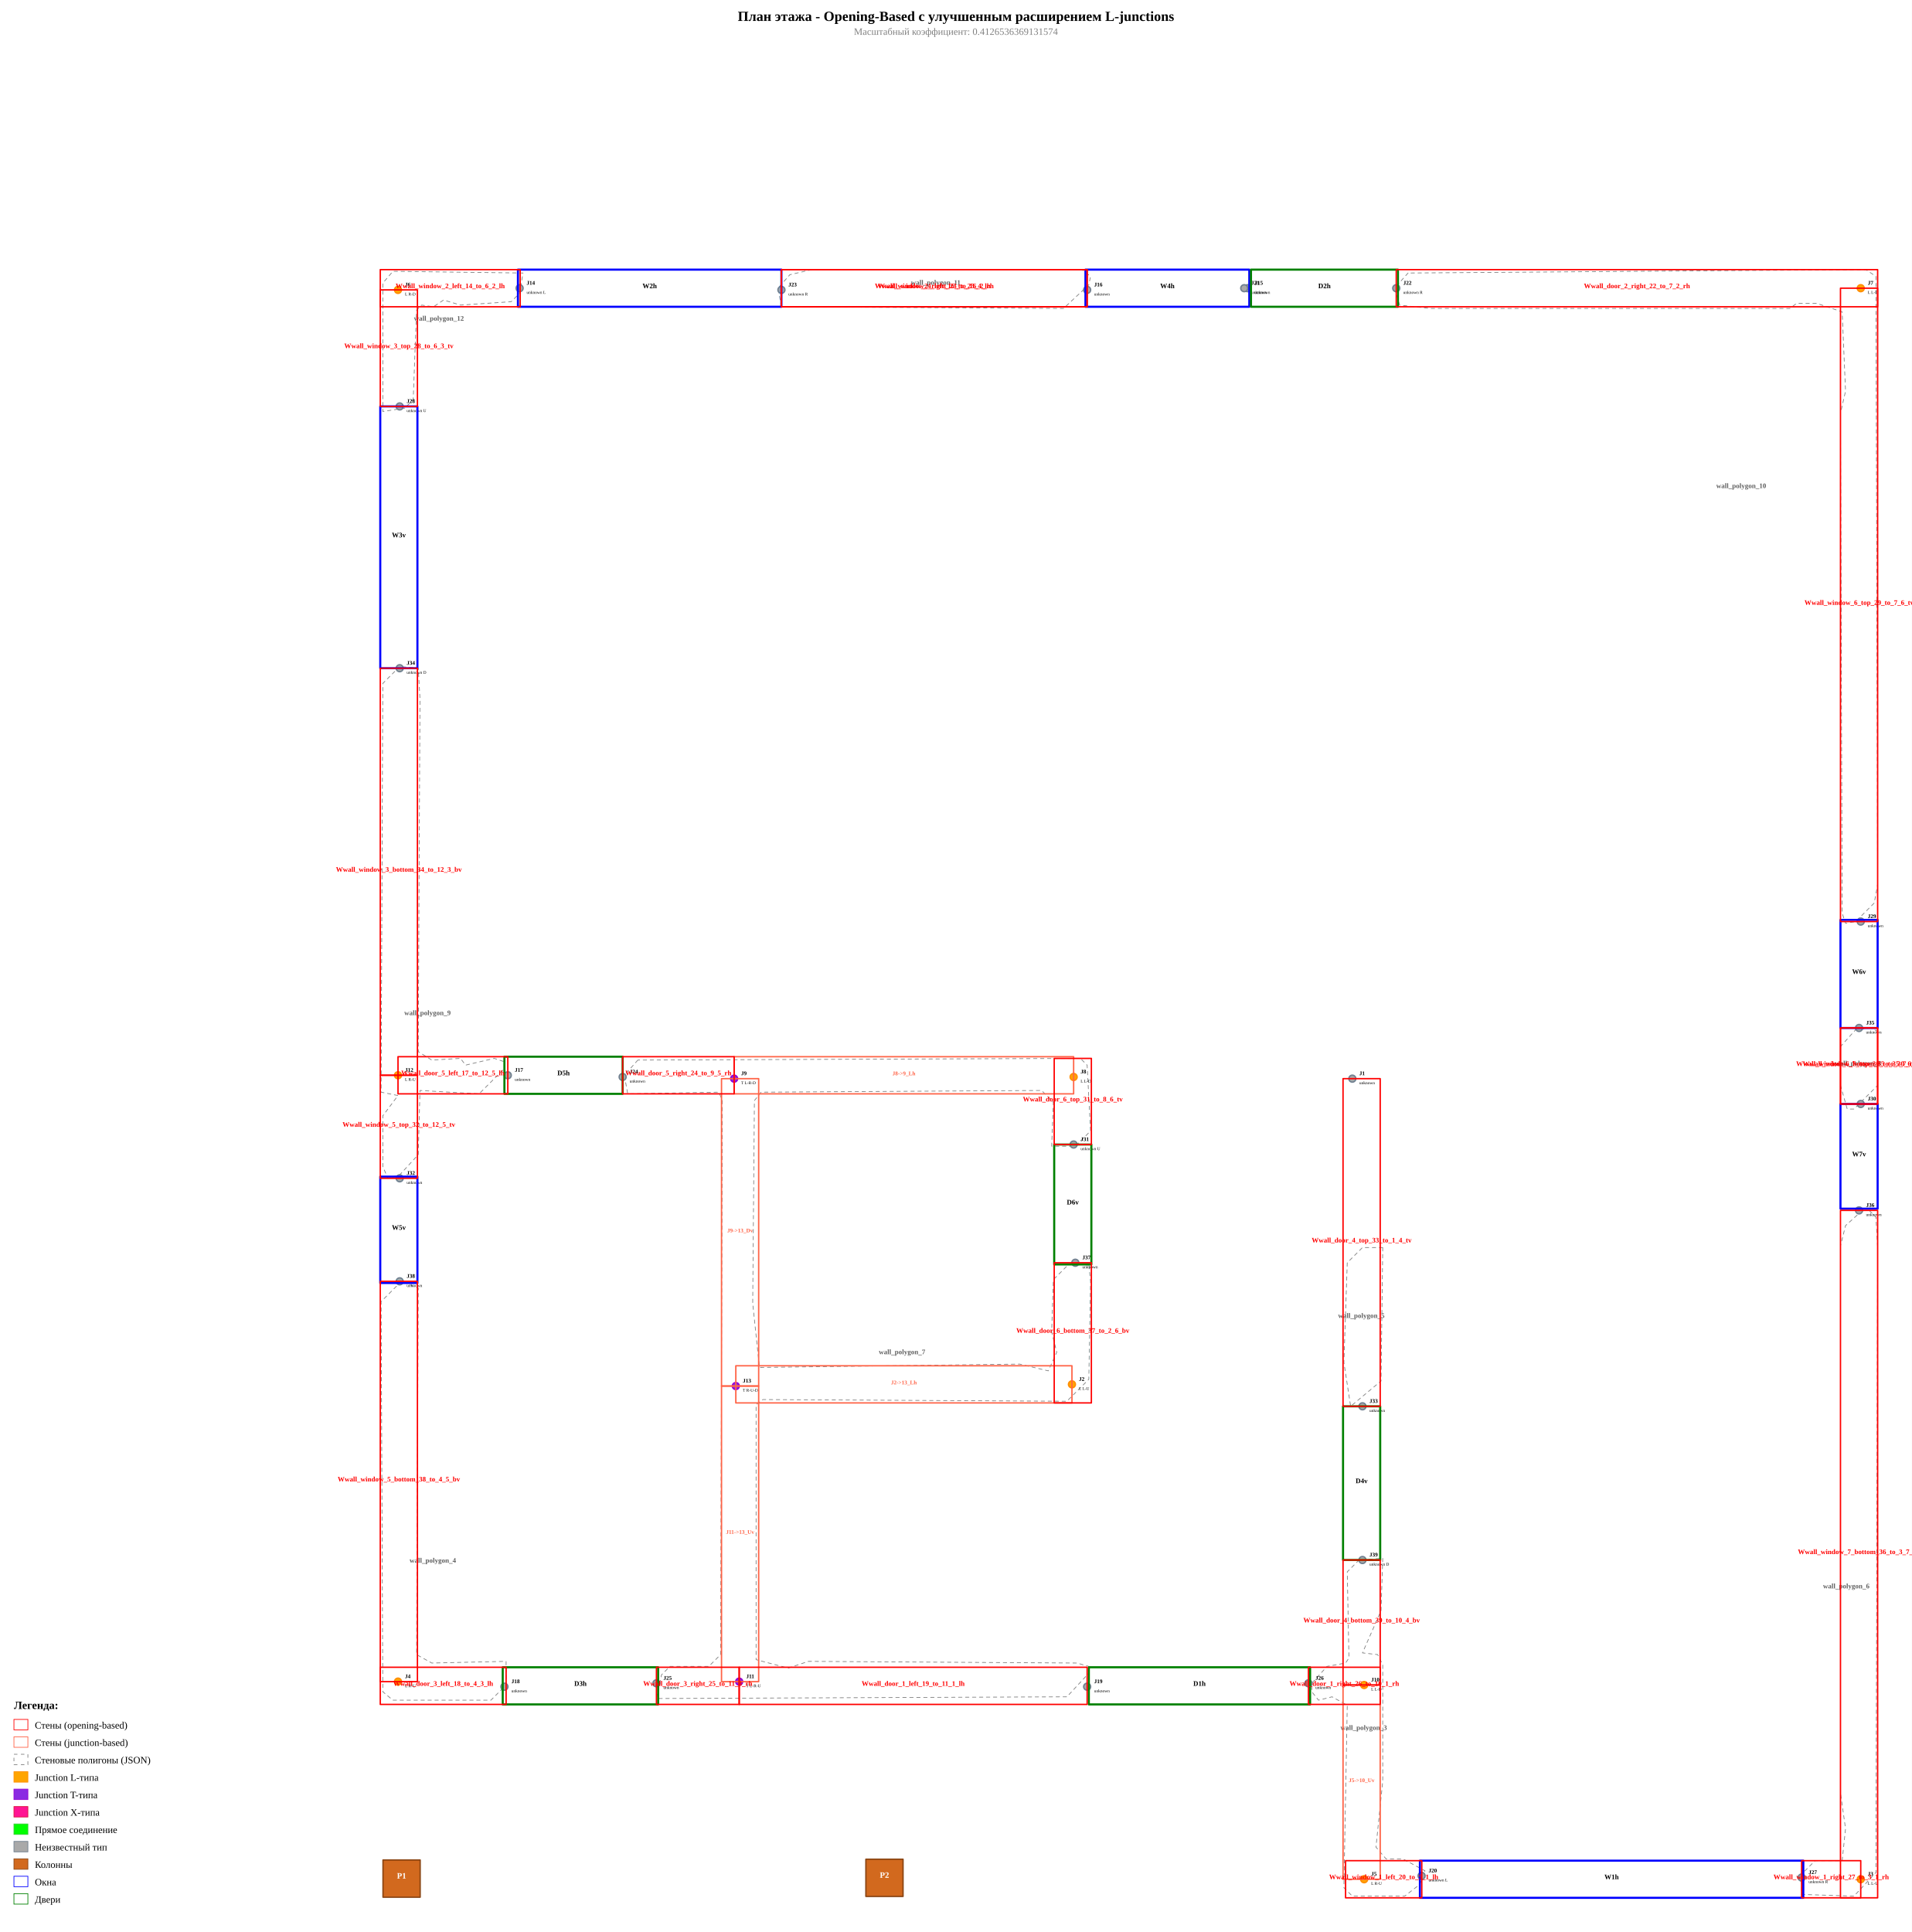
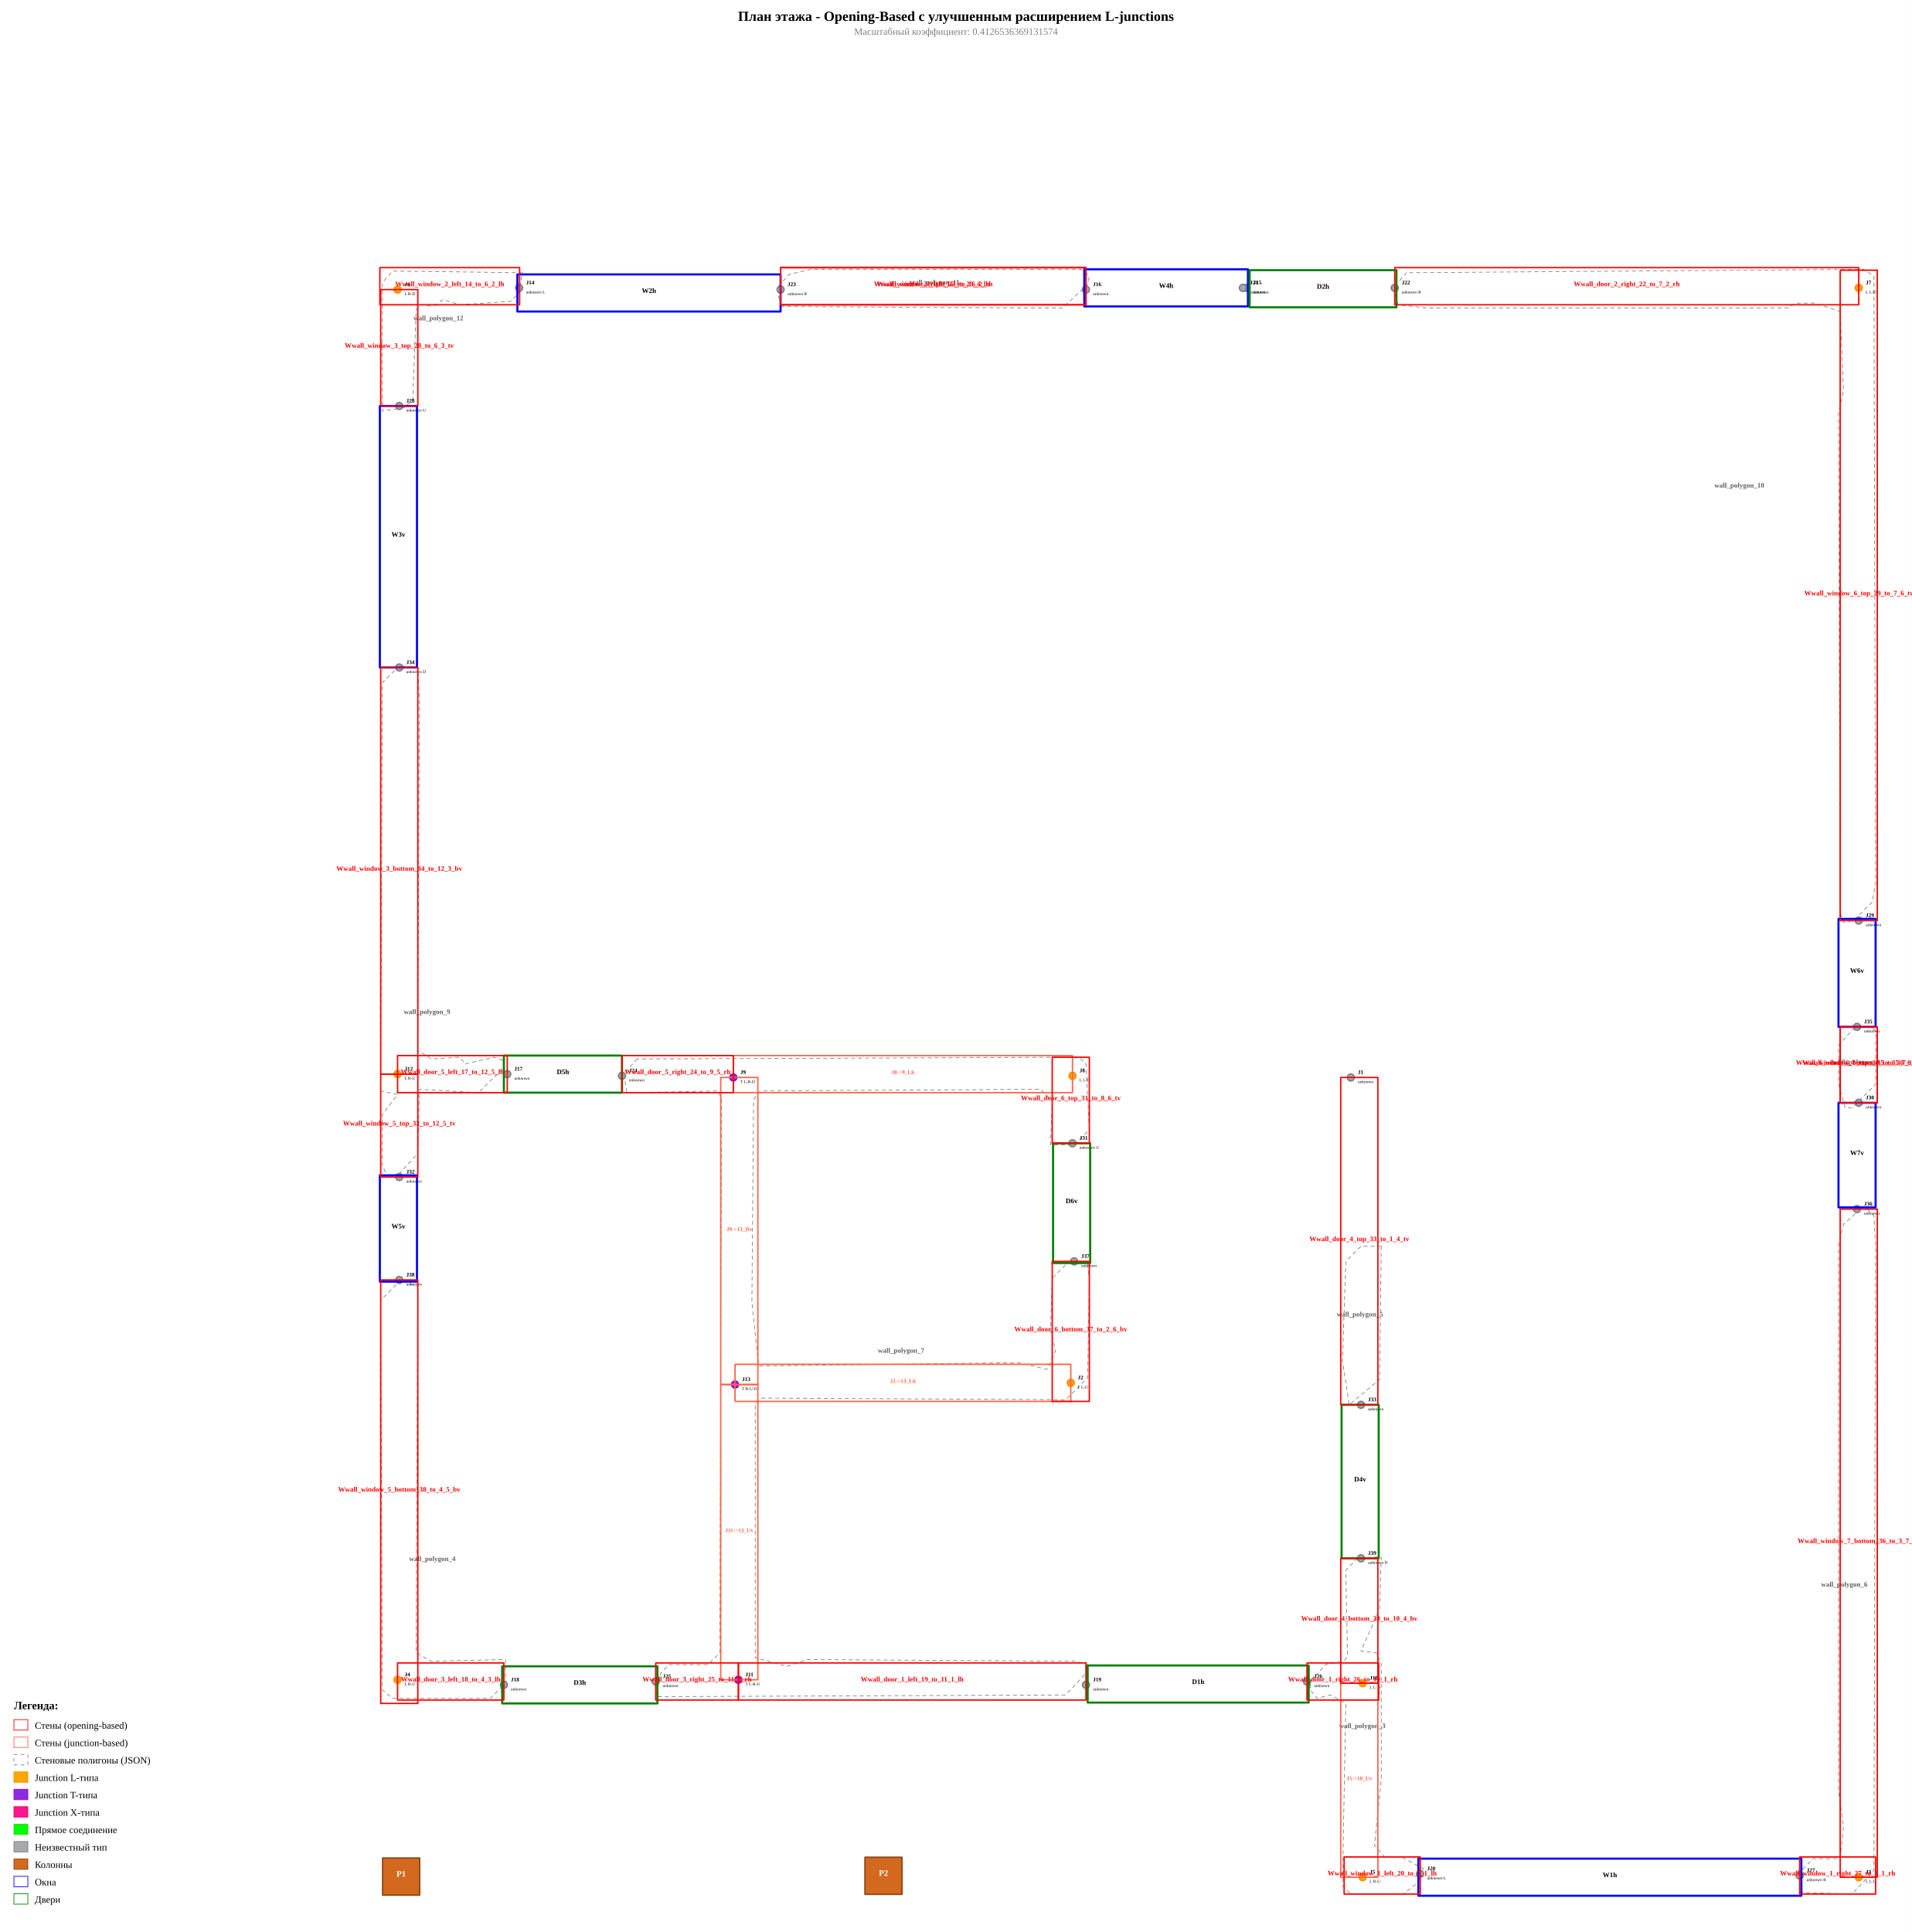
- <svg xmlns="http://www.w3.org/2000/svg" baseProfile="full" height="2772" version="1.1" width="2743">
+ <svg xmlns="http://www.w3.org/2000/svg" baseProfile="full" height="2775" version="1.1" width="2746">
  <defs />
-   <rect fill="white" height="2772" width="2743" x="0" y="0" />
+   <rect fill="white" height="2775" width="2746" x="0" y="0" />
  <g id="wall_polygons">
    <polygon fill="none" points="1949.898,2238.276 1932.935,2255.239 1935.358,2378.83 1930.512,2386.1 1903.855,2390.946 1882.045,2415.18 1882.045,2427.296 1891.738,2439.413 1911.125,2434.566 1932.935,2446.683 1928.088,2708.404 1940.205,2720.521 2015.329,2720.521 2037.139,2703.557 2044.409,2684.17 2012.905,2667.207 1988.672,2667.207 1974.132,2650.244 1983.825,2555.733 1983.825,2388.523 1976.555,2373.983 1954.745,2371.56 1981.402,2310.976 1983.825,2235.853" stroke="#808080" stroke-dasharray="5,5" stroke-linecap="round" stroke-linejoin="round" stroke-width="1" />
    <text fill="#606060" font-size="10px" font-weight="bold" text-anchor="middle" x="1956.563" y="2482.124">wall_polygon_3</text>
    <polygon fill="none" points="575.865,1838.425 546.785,1867.505 549.208,2427.296 563.748,2439.413 704.302,2439.413 726.112,2417.603 726.112,2383.676 619.485,2386.1 597.675,2373.983 600.098,1848.118" stroke="#808080" stroke-dasharray="5,5" stroke-linecap="round" stroke-linejoin="round" stroke-width="1" />
    <text fill="#606060" font-size="10px" font-weight="bold" text-anchor="middle" x="620.939" y="2242.153">wall_polygon_4</text>
    <polygon fill="none" points="1983.825,1789.958 1954.745,1789.958 1932.935,1811.768 1928.088,1954.745 1937.782,2017.752 1981.402,1981.402" stroke="#808080" stroke-dasharray="5,5" stroke-linecap="round" stroke-linejoin="round" stroke-width="1" />
    <text fill="#606060" font-size="10px" font-weight="bold" text-anchor="middle" x="1953.13" y="1890.931">wall_polygon_5</text>
    <polygon fill="none" points="2681.747,1736.645 2672.054,1736.645 2647.82,1758.455 2640.55,1787.535 2640.55,2572.697 2647.82,2623.587 2642.974,2669.63 2604.2,2669.63 2584.813,2689.017 2584.813,2718.097 2659.937,2720.521 2691.44,2686.594 2693.864,1789.958 2691.44,1746.338" stroke="#808080" stroke-dasharray="5,5" stroke-linecap="round" stroke-linejoin="round" stroke-width="1" />
    <text fill="#606060" font-size="10px" font-weight="bold" text-anchor="middle" x="2648.859" y="2278.953">wall_polygon_6</text>
    <polygon fill="none" points="915.132,1520.967 895.746,1542.777 900.592,1569.434 1031.453,1567.011 1036.299,1579.127 1033.876,2373.983 1016.913,2390.946 961.176,2390.946 949.059,2403.063 941.789,2436.99 1530.661,2434.566 1562.164,2400.64 1562.164,2390.946 1545.201,2386.1 1159.89,2383.676 1130.81,2393.37 1084.766,2381.253 1084.766,2015.329 1094.459,2008.059 1530.661,2010.482 1562.164,1978.979 1564.587,1838.425 1562.164,1814.191 1533.084,1814.191 1511.274,1836.001 1508.851,1911.125 1516.121,1940.205 1504.004,1966.862 1462.807,1957.168 1089.613,1962.015 1079.919,1869.928 1082.343,1579.127 1092.036,1567.011 1494.311,1564.587 1511.274,1581.551 1508.851,1644.558 1542.777,1644.558 1564.587,1622.748 1559.741,1528.237 1550.047,1518.544" stroke="#808080" stroke-dasharray="5,5" stroke-linecap="round" stroke-linejoin="round" stroke-width="1" />
    <text fill="#606060" font-size="10px" font-weight="bold" text-anchor="middle" x="1294.203" y="1942.992">wall_polygon_7</text>
    <polygon fill="none" points="2684.17,1474.924 2662.36,1477.347 2640.55,1501.581 2640.55,1557.317 2650.244,1591.244 2659.937,1591.244 2693.864,1557.317 2693.864,1479.771" stroke="#808080" stroke-dasharray="5,5" stroke-linecap="round" stroke-linejoin="round" stroke-width="1" />
    <text fill="#606060" font-size="10px" font-weight="bold" text-anchor="middle" x="2665.692" y="1528.843">wall_polygon_8</text>
    <polygon fill="none" points="573.441,956.329 549.208,980.562 546.785,1567.011 571.018,1571.857 549.208,1600.938 549.208,1673.638 556.478,1690.601 573.441,1685.754 600.098,1656.674 602.521,1564.587 687.338,1569.434 723.688,1533.084 723.688,1523.391 709.148,1518.544 667.952,1528.237 660.682,1518.544 619.485,1520.967 600.098,1508.851 602.521,1002.373 600.098,958.752" stroke="#808080" stroke-dasharray="5,5" stroke-linecap="round" stroke-linejoin="round" stroke-width="1" />
    <text fill="#606060" font-size="10px" font-weight="bold" text-anchor="middle" x="613.305" y="1456.506">wall_polygon_9</text>
    <polygon fill="none" points="2020.175,391.691 2000.789,413.501 2008.059,437.734 2051.679,442.581 2567.85,442.581 2577.543,435.311 2606.624,435.311 2642.974,447.428 2647.82,561.325 2640.55,592.828 2642.974,1310.137 2647.82,1324.677 2662.36,1322.253 2689.017,1295.597 2693.864,1268.94 2691.44,396.538 2676.9,386.844" stroke="#808080" stroke-dasharray="5,5" stroke-linecap="round" stroke-linejoin="round" stroke-width="1" />
    <text fill="#606060" font-size="10px" font-weight="bold" text-anchor="middle" x="2498.143" y="700.31">wall_polygon_10</text>
    <polygon fill="none" points="1121.116,440.158 1525.814,442.581 1562.164,408.654 1564.587,396.538 1552.471,386.844 1164.736,386.844 1133.233,394.114 1116.27,413.501" stroke="#808080" stroke-dasharray="5,5" stroke-linecap="round" stroke-linejoin="round" stroke-width="1" />
    <text fill="#606060" font-size="10px" font-weight="bold" text-anchor="middle" x="1342.549" y="408.654">wall_polygon_11</text>
    <polygon fill="none" points="750.345,391.691 563.748,389.268 549.208,406.231 549.208,590.405 580.711,585.558 592.828,573.441 597.675,445.004 604.945,437.734 621.908,440.158 636.448,430.464 660.682,437.734 733.382,432.888 745.499,420.771" stroke="#808080" stroke-dasharray="5,5" stroke-linecap="round" stroke-linejoin="round" stroke-width="1" />
    <text fill="#606060" font-size="10px" font-weight="bold" text-anchor="middle" x="629.737" y="460.104">wall_polygon_12</text>
  </g>
  <g id="junctions">
    <circle cx="1940.205" cy="1547.624" fill="#A9A9A9" r="5" stroke="#708090" stroke-linecap="round" stroke-linejoin="round" stroke-width="2" />
    <text fill="black" font-size="8px" font-weight="bold" text-anchor="start" x="1950.205" y="1542.624">J1</text>
    <text fill="black" font-size="6px" text-anchor="start" x="1950.205" y="1555.624">unknown</text>
    <circle cx="1537.931" cy="1986.249" fill="#FFA500" r="5" stroke="#FF8C00" stroke-linecap="round" stroke-linejoin="round" stroke-width="2" />
    <text fill="black" font-size="8px" font-weight="bold" text-anchor="start" x="1547.931" y="1981.249">J2</text>
    <text fill="black" font-size="6px" text-anchor="start" x="1547.931" y="1994.249">L L-U</text>
    <circle cx="2669.63" cy="2696.287" fill="#FFA500" r="5" stroke="#FF8C00" stroke-linecap="round" stroke-linejoin="round" stroke-width="2" />
    <text fill="black" font-size="8px" font-weight="bold" text-anchor="start" x="2679.63" y="2691.287">J3</text>
    <text fill="black" font-size="6px" text-anchor="start" x="2679.63" y="2704.287">L L-U</text>
    <circle cx="571.018" cy="2412.756" fill="#FFA500" r="5" stroke="#FF8C00" stroke-linecap="round" stroke-linejoin="round" stroke-width="2" />
    <text fill="black" font-size="8px" font-weight="bold" text-anchor="start" x="581.018" y="2407.756">J4</text>
    <text fill="black" font-size="6px" text-anchor="start" x="581.018" y="2420.756">L R-U</text>
    <circle cx="1957.168" cy="2696.287" fill="#FFA500" r="5" stroke="#FF8C00" stroke-linecap="round" stroke-linejoin="round" stroke-width="2" />
    <text fill="black" font-size="8px" font-weight="bold" text-anchor="start" x="1967.168" y="2691.287">J5</text>
    <text fill="black" font-size="6px" text-anchor="start" x="1967.168" y="2704.287">L R-U</text>
    <circle cx="571.018" cy="415.924" fill="#FFA500" r="5" stroke="#FF8C00" stroke-linecap="round" stroke-linejoin="round" stroke-width="2" />
    <text fill="black" font-size="8px" font-weight="bold" text-anchor="start" x="581.018" y="410.924">J6</text>
    <text fill="black" font-size="6px" text-anchor="start" x="581.018" y="423.924">L R-D</text>
    <circle cx="2669.63" cy="413.501" fill="#FFA500" r="5" stroke="#FF8C00" stroke-linecap="round" stroke-linejoin="round" stroke-width="2" />
    <text fill="black" font-size="8px" font-weight="bold" text-anchor="start" x="2679.63" y="408.501">J7</text>
    <text fill="black" font-size="6px" text-anchor="start" x="2679.63" y="421.501">L L-D</text>
    <circle cx="1540.354" cy="1545.201" fill="#FFA500" r="5" stroke="#FF8C00" stroke-linecap="round" stroke-linejoin="round" stroke-width="2" />
    <text fill="black" font-size="8px" font-weight="bold" text-anchor="start" x="1550.354" y="1540.201">J8</text>
    <text fill="black" font-size="6px" text-anchor="start" x="1550.354" y="1553.201">L L-D</text>
    <circle cx="1053.263" cy="1547.624" fill="#8A2BE2" r="5" stroke="#9400D3" stroke-linecap="round" stroke-linejoin="round" stroke-width="2" />
    <text fill="black" font-size="8px" font-weight="bold" text-anchor="start" x="1063.263" y="1542.624">J9</text>
    <text fill="black" font-size="6px" text-anchor="start" x="1063.263" y="1555.624">T L-R-D</text>
    <circle cx="1957.168" cy="2417.603" fill="#FFA500" r="5" stroke="#FF8C00" stroke-linecap="round" stroke-linejoin="round" stroke-width="2" />
    <text fill="black" font-size="8px" font-weight="bold" text-anchor="start" x="1967.168" y="2412.603">J10</text>
    <text fill="black" font-size="6px" text-anchor="start" x="1967.168" y="2425.603">L L-D</text>
    <circle cx="1060.533" cy="2412.756" fill="#8A2BE2" r="5" stroke="#9400D3" stroke-linecap="round" stroke-linejoin="round" stroke-width="2" />
    <text fill="black" font-size="8px" font-weight="bold" text-anchor="start" x="1070.533" y="2407.756">J11</text>
    <text fill="black" font-size="6px" text-anchor="start" x="1070.533" y="2420.756">T L-R-U</text>
    <circle cx="571.018" cy="1542.777" fill="#FFA500" r="5" stroke="#FF8C00" stroke-linecap="round" stroke-linejoin="round" stroke-width="2" />
    <text fill="black" font-size="8px" font-weight="bold" text-anchor="start" x="581.018" y="1537.777">J12</text>
    <text fill="black" font-size="6px" text-anchor="start" x="581.018" y="1550.777">L R-U</text>
    <circle cx="1055.686" cy="1988.672" fill="#8A2BE2" r="5" stroke="#9400D3" stroke-linecap="round" stroke-linejoin="round" stroke-width="2" />
    <text fill="black" font-size="8px" font-weight="bold" text-anchor="start" x="1065.686" y="1983.672">J13</text>
    <text fill="black" font-size="6px" text-anchor="start" x="1065.686" y="1996.672">T R-U-D</text>
    <circle cx="745.499" cy="413.501" fill="#A9A9A9" r="5" stroke="#708090" stroke-linecap="round" stroke-linejoin="round" stroke-width="2" />
    <text fill="black" font-size="8px" font-weight="bold" text-anchor="start" x="755.499" y="408.501">J14</text>
    <text fill="black" font-size="6px" text-anchor="start" x="755.499" y="421.501">unknown L</text>
    <circle cx="1789.958" cy="413.501" fill="#A9A9A9" r="5" stroke="#708090" stroke-linecap="round" stroke-linejoin="round" stroke-width="2" />
    <text fill="black" font-size="8px" font-weight="bold" text-anchor="start" x="1799.958" y="408.501">J15</text>
    <text fill="black" font-size="6px" text-anchor="start" x="1799.958" y="421.501">unknown</text>
    <circle cx="1559.741" cy="415.924" fill="#A9A9A9" r="5" stroke="#708090" stroke-linecap="round" stroke-linejoin="round" stroke-width="2" />
    <text fill="black" font-size="8px" font-weight="bold" text-anchor="start" x="1569.741" y="410.924">J16</text>
    <text fill="black" font-size="6px" text-anchor="start" x="1569.741" y="423.924">unknown</text>
    <circle cx="728.535" cy="1542.777" fill="#A9A9A9" r="5" stroke="#708090" stroke-linecap="round" stroke-linejoin="round" stroke-width="2" />
    <text fill="black" font-size="8px" font-weight="bold" text-anchor="start" x="738.535" y="1537.777">J17</text>
    <text fill="black" font-size="6px" text-anchor="start" x="738.535" y="1550.777">unknown</text>
    <circle cx="723.688" cy="2420.026" fill="#A9A9A9" r="5" stroke="#708090" stroke-linecap="round" stroke-linejoin="round" stroke-width="2" />
    <text fill="black" font-size="8px" font-weight="bold" text-anchor="start" x="733.688" y="2415.026">J18</text>
    <text fill="black" font-size="6px" text-anchor="start" x="733.688" y="2428.026">unknown</text>
    <circle cx="1559.741" cy="2420.026" fill="#A9A9A9" r="5" stroke="#708090" stroke-linecap="round" stroke-linejoin="round" stroke-width="2" />
    <text fill="black" font-size="8px" font-weight="bold" text-anchor="start" x="1569.741" y="2415.026">J19</text>
    <text fill="black" font-size="6px" text-anchor="start" x="1569.741" y="2428.026">unknown</text>
    <circle cx="2039.562" cy="2691.44" fill="#A9A9A9" r="5" stroke="#708090" stroke-linecap="round" stroke-linejoin="round" stroke-width="2" />
    <text fill="black" font-size="8px" font-weight="bold" text-anchor="start" x="2049.562" y="2686.44">J20</text>
    <text fill="black" font-size="6px" text-anchor="start" x="2049.562" y="2699.44">unknown L</text>
    <circle cx="1785.111" cy="413.501" fill="#A9A9A9" r="5" stroke="#708090" stroke-linecap="round" stroke-linejoin="round" stroke-width="2" />
    <text fill="black" font-size="8px" font-weight="bold" text-anchor="start" x="1795.111" y="408.501">J21</text>
    <text fill="black" font-size="6px" text-anchor="start" x="1795.111" y="421.501">unknown</text>
    <circle cx="2003.212" cy="413.501" fill="#A9A9A9" r="5" stroke="#708090" stroke-linecap="round" stroke-linejoin="round" stroke-width="2" />
    <text fill="black" font-size="8px" font-weight="bold" text-anchor="start" x="2013.212" y="408.501">J22</text>
    <text fill="black" font-size="6px" text-anchor="start" x="2013.212" y="421.501">unknown R</text>
    <circle cx="1121.116" cy="415.924" fill="#A9A9A9" r="5" stroke="#708090" stroke-linecap="round" stroke-linejoin="round" stroke-width="2" />
    <text fill="black" font-size="8px" font-weight="bold" text-anchor="start" x="1131.116" y="410.924">J23</text>
    <text fill="black" font-size="6px" text-anchor="start" x="1131.116" y="423.924">unknown R</text>
    <circle cx="893.322" cy="1545.201" fill="#A9A9A9" r="5" stroke="#708090" stroke-linecap="round" stroke-linejoin="round" stroke-width="2" />
    <text fill="black" font-size="8px" font-weight="bold" text-anchor="start" x="903.322" y="1540.201">J24</text>
    <text fill="black" font-size="6px" text-anchor="start" x="903.322" y="1553.201">unknown</text>
    <circle cx="941.789" cy="2415.18" fill="#A9A9A9" r="5" stroke="#708090" stroke-linecap="round" stroke-linejoin="round" stroke-width="2" />
    <text fill="black" font-size="8px" font-weight="bold" text-anchor="start" x="951.789" y="2410.18">J25</text>
    <text fill="black" font-size="6px" text-anchor="start" x="951.789" y="2423.18">unknown</text>
    <circle cx="1877.198" cy="2415.18" fill="#A9A9A9" r="5" stroke="#708090" stroke-linecap="round" stroke-linejoin="round" stroke-width="2" />
    <text fill="black" font-size="8px" font-weight="bold" text-anchor="start" x="1887.198" y="2410.18">J26</text>
    <text fill="black" font-size="6px" text-anchor="start" x="1887.198" y="2423.18">unknown</text>
    <circle cx="2584.813" cy="2693.864" fill="#A9A9A9" r="5" stroke="#708090" stroke-linecap="round" stroke-linejoin="round" stroke-width="2" />
    <text fill="black" font-size="8px" font-weight="bold" text-anchor="start" x="2594.813" y="2688.864">J27</text>
    <text fill="black" font-size="6px" text-anchor="start" x="2594.813" y="2701.864">unknown R</text>
    <circle cx="573.441" cy="583.135" fill="#A9A9A9" r="5" stroke="#708090" stroke-linecap="round" stroke-linejoin="round" stroke-width="2" />
    <text fill="black" font-size="8px" font-weight="bold" text-anchor="start" x="583.441" y="578.135">J28</text>
    <text fill="black" font-size="6px" text-anchor="start" x="583.441" y="591.135">unknown U</text>
    <circle cx="2669.63" cy="1322.253" fill="#A9A9A9" r="5" stroke="#708090" stroke-linecap="round" stroke-linejoin="round" stroke-width="2" />
    <text fill="black" font-size="8px" font-weight="bold" text-anchor="start" x="2679.63" y="1317.253">J29</text>
    <text fill="black" font-size="6px" text-anchor="start" x="2679.63" y="1330.253">unknown</text>
    <circle cx="2669.63" cy="1583.974" fill="#A9A9A9" r="5" stroke="#708090" stroke-linecap="round" stroke-linejoin="round" stroke-width="2" />
    <text fill="black" font-size="8px" font-weight="bold" text-anchor="start" x="2679.63" y="1578.974">J30</text>
    <text fill="black" font-size="6px" text-anchor="start" x="2679.63" y="1591.974">unknown</text>
    <circle cx="1540.354" cy="1642.134" fill="#A9A9A9" r="5" stroke="#708090" stroke-linecap="round" stroke-linejoin="round" stroke-width="2" />
    <text fill="black" font-size="8px" font-weight="bold" text-anchor="start" x="1550.354" y="1637.134">J31</text>
    <text fill="black" font-size="6px" text-anchor="start" x="1550.354" y="1650.134">unknown U</text>
    <circle cx="573.441" cy="1690.601" fill="#A9A9A9" r="5" stroke="#708090" stroke-linecap="round" stroke-linejoin="round" stroke-width="2" />
    <text fill="black" font-size="8px" font-weight="bold" text-anchor="start" x="583.441" y="1685.601">J32</text>
    <text fill="black" font-size="6px" text-anchor="start" x="583.441" y="1698.601">unknown</text>
    <circle cx="1954.745" cy="2017.752" fill="#A9A9A9" r="5" stroke="#708090" stroke-linecap="round" stroke-linejoin="round" stroke-width="2" />
    <text fill="black" font-size="8px" font-weight="bold" text-anchor="start" x="1964.745" y="2012.752">J33</text>
    <text fill="black" font-size="6px" text-anchor="start" x="1964.745" y="2025.752">unknown</text>
    <circle cx="573.441" cy="958.752" fill="#A9A9A9" r="5" stroke="#708090" stroke-linecap="round" stroke-linejoin="round" stroke-width="2" />
    <text fill="black" font-size="8px" font-weight="bold" text-anchor="start" x="583.441" y="953.752">J34</text>
    <text fill="black" font-size="6px" text-anchor="start" x="583.441" y="966.752">unknown D</text>
    <circle cx="2667.207" cy="1474.924" fill="#A9A9A9" r="5" stroke="#708090" stroke-linecap="round" stroke-linejoin="round" stroke-width="2" />
    <text fill="black" font-size="8px" font-weight="bold" text-anchor="start" x="2677.207" y="1469.924">J35</text>
    <text fill="black" font-size="6px" text-anchor="start" x="2677.207" y="1482.924">unknown</text>
    <circle cx="2667.207" cy="1736.645" fill="#A9A9A9" r="5" stroke="#708090" stroke-linecap="round" stroke-linejoin="round" stroke-width="2" />
    <text fill="black" font-size="8px" font-weight="bold" text-anchor="start" x="2677.207" y="1731.645">J36</text>
    <text fill="black" font-size="6px" text-anchor="start" x="2677.207" y="1744.645">unknown</text>
    <circle cx="1542.777" cy="1811.768" fill="#A9A9A9" r="5" stroke="#708090" stroke-linecap="round" stroke-linejoin="round" stroke-width="2" />
    <text fill="black" font-size="8px" font-weight="bold" text-anchor="start" x="1552.777" y="1806.768">J37</text>
    <text fill="black" font-size="6px" text-anchor="start" x="1552.777" y="1819.768">unknown</text>
    <circle cx="573.441" cy="1838.425" fill="#A9A9A9" r="5" stroke="#708090" stroke-linecap="round" stroke-linejoin="round" stroke-width="2" />
    <text fill="black" font-size="8px" font-weight="bold" text-anchor="start" x="583.441" y="1833.425">J38</text>
    <text fill="black" font-size="6px" text-anchor="start" x="583.441" y="1846.425">unknown</text>
    <circle cx="1954.745" cy="2238.276" fill="#A9A9A9" r="5" stroke="#708090" stroke-linecap="round" stroke-linejoin="round" stroke-width="2" />
    <text fill="black" font-size="8px" font-weight="bold" text-anchor="start" x="1964.745" y="2233.276">J39</text>
    <text fill="black" font-size="6px" text-anchor="start" x="1964.745" y="2246.276">unknown D</text>
  </g>
  <g id="pillars">
    <rect fill="#D2691E" height="53.313" stroke="#8B4513" stroke-linecap="round" stroke-linejoin="round" stroke-width="2" width="53.313" x="549.511" y="2668.722" />
    <text fill="white" font-size="12px" font-weight="bold" text-anchor="middle" x="576.168" y="2695.378">P1</text>
    <rect fill="#D2691E" height="53.313" stroke="#8B4513" stroke-linecap="round" stroke-linejoin="round" stroke-width="2" width="53.313" x="1242.283" y="2667.611" />
    <text fill="white" font-size="12px" font-weight="bold" text-anchor="middle" x="1268.94" y="2694.268">P2</text>
  </g>
  <g id="openings">
    <g id="windows">
-       <rect fill="none" height="53.313" stroke="#0000FF" stroke-linecap="round" stroke-linejoin="round" stroke-width="3" width="378.041" x="743.075" y="386.844" />
-       <text fill="black" font-size="10px" font-weight="bold" text-anchor="middle" x="932.096" y="413.501">W2h</text>
+       <rect fill="none" height="53.313" stroke="#0000FF" stroke-linecap="round" stroke-linejoin="round" stroke-width="3" width="550.098" x="2037.139" y="2669.63" />
+       <text fill="black" font-size="10px" font-weight="bold" text-anchor="middle" x="2312.188" y="2696.287">W1h</text>
+       <rect fill="none" height="53.313" stroke="#0000FF" stroke-linecap="round" stroke-linejoin="round" stroke-width="3" width="378.041" x="743.075" y="394.114" />
+       <text fill="black" font-size="10px" font-weight="bold" text-anchor="middle" x="932.096" y="420.771">W2h</text>
+       <rect fill="none" height="375.618" stroke="#0000FF" stroke-linecap="round" stroke-linejoin="round" stroke-width="3" width="53.313" x="545.573" y="583.135" />
+       <text fill="black" font-size="10px" font-weight="bold" text-anchor="middle" x="572.23" y="770.944">W3v</text>
      <rect fill="none" height="53.313" stroke="#0000FF" stroke-linecap="round" stroke-linejoin="round" stroke-width="3" width="235.064" x="1557.317" y="386.844" />
      <text fill="black" font-size="10px" font-weight="bold" text-anchor="middle" x="1674.849" y="413.501">W4h</text>
-       <rect fill="none" height="375.618" stroke="#0000FF" stroke-linecap="round" stroke-linejoin="round" stroke-width="3" width="53.313" x="545.573" y="583.135" />
-       <text fill="black" font-size="10px" font-weight="bold" text-anchor="middle" x="572.23" y="770.944">W3v</text>
      <rect fill="none" height="152.67" stroke="#0000FF" stroke-linecap="round" stroke-linejoin="round" stroke-width="3" width="53.313" x="545.573" y="1688.178" />
      <text fill="black" font-size="10px" font-weight="bold" text-anchor="middle" x="572.23" y="1764.513">W5v</text>
      <rect fill="none" height="155.094" stroke="#0000FF" stroke-linecap="round" stroke-linejoin="round" stroke-width="3" width="53.313" x="2640.55" y="1319.83" />
      <text fill="black" font-size="10px" font-weight="bold" text-anchor="middle" x="2667.207" y="1397.377">W6v</text>
      <rect fill="none" height="150.247" stroke="#0000FF" stroke-linecap="round" stroke-linejoin="round" stroke-width="3" width="53.313" x="2640.55" y="1583.974" />
      <text fill="black" font-size="10px" font-weight="bold" text-anchor="middle" x="2667.207" y="1659.098">W7v</text>
-       <rect fill="none" height="53.313" stroke="#0000FF" stroke-linecap="round" stroke-linejoin="round" stroke-width="3" width="550.098" x="2037.139" y="2669.63" />
-       <text fill="black" font-size="10px" font-weight="bold" text-anchor="middle" x="2312.188" y="2696.287">W1h</text>
    </g>
    <g id="doors">
-       <rect fill="none" height="53.313" stroke="#008000" stroke-linecap="round" stroke-linejoin="round" stroke-width="3" width="210.831" x="1794.805" y="386.844" />
-       <text fill="black" font-size="10px" font-weight="bold" text-anchor="middle" x="1900.22" y="413.501">D2h</text>
      <rect fill="none" height="53.313" stroke="#008000" stroke-linecap="round" stroke-linejoin="round" stroke-width="3" width="317.458" x="1562.164" y="2392.158" />
      <text fill="black" font-size="10px" font-weight="bold" text-anchor="middle" x="1720.893" y="2418.815">D1h</text>
-       <rect fill="none" height="53.313" stroke="#008000" stroke-linecap="round" stroke-linejoin="round" stroke-width="3" width="222.947" x="721.265" y="2392.158" />
-       <text fill="black" font-size="10px" font-weight="bold" text-anchor="middle" x="832.739" y="2418.815">D3h</text>
+       <rect fill="none" height="53.313" stroke="#008000" stroke-linecap="round" stroke-linejoin="round" stroke-width="3" width="210.831" x="1794.805" y="388.056" />
+       <text fill="black" font-size="10px" font-weight="bold" text-anchor="middle" x="1900.22" y="414.713">D2h</text>
+       <rect fill="none" height="53.313" stroke="#008000" stroke-linecap="round" stroke-linejoin="round" stroke-width="3" width="222.947" x="721.265" y="2393.37" />
+       <text fill="black" font-size="10px" font-weight="bold" text-anchor="middle" x="832.739" y="2420.026">D3h</text>
      <rect fill="none" height="220.524" stroke="#008000" stroke-linecap="round" stroke-linejoin="round" stroke-width="3" width="53.313" x="1926.877" y="2017.752" />
      <text fill="black" font-size="10px" font-weight="bold" text-anchor="middle" x="1953.533" y="2128.014">D4v</text>
      <rect fill="none" height="53.313" stroke="#008000" stroke-linecap="round" stroke-linejoin="round" stroke-width="3" width="169.634" x="723.688" y="1516.121" />
      <text fill="black" font-size="10px" font-weight="bold" text-anchor="middle" x="808.505" y="1542.777">D5h</text>
      <rect fill="none" height="172.057" stroke="#008000" stroke-linecap="round" stroke-linejoin="round" stroke-width="3" width="53.313" x="1512.486" y="1642.134" />
      <text fill="black" font-size="10px" font-weight="bold" text-anchor="middle" x="1539.142" y="1728.163">D6v</text>
    </g>
  </g>
  <g id="junction_based_walls">
    <rect fill="none" height="53.313" stroke="#FF6347" stroke-linecap="round" stroke-linejoin="round" stroke-width="2" width="482.245" x="1055.686" y="1959.592" />
    <text fill="#FF6347" font-size="8px" font-weight="bold" text-anchor="middle" x="1296.808" y="1986.249">J2-&gt;13_Lh</text>
-     <rect fill="none" height="278.684" stroke="#FF6347" stroke-linecap="round" stroke-linejoin="round" stroke-width="2" width="53.313" x="1926.877" y="2417.603" />
-     <text fill="#FF6347" font-size="8px" font-weight="bold" text-anchor="middle" x="1953.533" y="2556.945">J5-&gt;10_Uv</text>
+     <rect fill="none" height="278.684" stroke="#FF6347" stroke-linecap="round" stroke-linejoin="round" stroke-width="2" width="53.313" x="1925.665" y="2417.603" />
+     <text fill="#FF6347" font-size="8px" font-weight="bold" text-anchor="middle" x="1952.322" y="2556.945">J5-&gt;10_Uv</text>
    <rect fill="none" height="53.313" stroke="#FF6347" stroke-linecap="round" stroke-linejoin="round" stroke-width="2" width="487.091" x="1053.263" y="1516.121" />
    <text fill="#FF6347" font-size="8px" font-weight="bold" text-anchor="middle" x="1296.808" y="1542.777">J8-&gt;9_Lh</text>
    <rect fill="none" height="441.048" stroke="#FF6347" stroke-linecap="round" stroke-linejoin="round" stroke-width="2" width="53.313" x="1035.168" y="1547.624" />
    <text fill="#FF6347" font-size="8px" font-weight="bold" text-anchor="middle" x="1061.825" y="1768.148">J9-&gt;13_Dv</text>
    <rect fill="none" height="424.084" stroke="#FF6347" stroke-linecap="round" stroke-linejoin="round" stroke-width="2" width="53.313" x="1035.168" y="1988.672" />
    <text fill="#FF6347" font-size="8px" font-weight="bold" text-anchor="middle" x="1061.825" y="2200.714">J11-&gt;13_Uv</text>
  </g>
  <g id="opening_based_walls">
-     <rect fill="none" height="53.313" stroke="#FF0000" stroke-linecap="round" stroke-linejoin="round" stroke-width="2" width="200.733" x="545.573" y="386.844" />
-     <text fill="red" font-size="10px" font-weight="bold" text-anchor="middle" x="645.94" y="413.501">Wwall_window_2_left_14_to_6_2_lh</text>
-     <rect fill="none" height="53.313" stroke="#FF0000" stroke-linecap="round" stroke-linejoin="round" stroke-width="2" width="438.625" x="1121.116" y="386.844" />
-     <text fill="red" font-size="10px" font-weight="bold" text-anchor="middle" x="1340.428" y="413.501">Wwall_window_2_right_23_to_16_2_rh</text>
-     <rect fill="none" height="53.313" stroke="#FF0000" stroke-linecap="round" stroke-linejoin="round" stroke-width="2" width="438.625" x="1121.116" y="386.844" />
-     <text fill="red" font-size="10px" font-weight="bold" text-anchor="middle" x="1340.428" y="413.501">Wwall_window_4_left_16_to_23_4_lh</text>
-     <rect fill="none" height="53.313" stroke="#FF0000" stroke-linecap="round" stroke-linejoin="round" stroke-width="2" width="690.652" x="2003.212" y="386.844" />
-     <text fill="red" font-size="10px" font-weight="bold" text-anchor="middle" x="2348.538" y="413.501">Wwall_door_2_right_22_to_7_2_rh</text>
-     <rect fill="none" height="53.313" stroke="#FF0000" stroke-linecap="round" stroke-linejoin="round" stroke-width="2" width="499.208" x="1060.533" y="2392.158" />
-     <text fill="red" font-size="10px" font-weight="bold" text-anchor="middle" x="1310.137" y="2418.815">Wwall_door_1_left_19_to_11_1_lh</text>
-     <rect fill="none" height="53.313" stroke="#FF0000" stroke-linecap="round" stroke-linejoin="round" stroke-width="2" width="102.992" x="1877.198" y="2392.158" />
-     <text fill="red" font-size="10px" font-weight="bold" text-anchor="middle" x="1928.694" y="2418.815">Wwall_door_1_right_26_to_10_1_rh</text>
-     <rect fill="none" height="53.313" stroke="#FF0000" stroke-linecap="round" stroke-linejoin="round" stroke-width="2" width="180.539" x="545.573" y="2392.158" />
-     <text fill="red" font-size="10px" font-weight="bold" text-anchor="middle" x="635.842" y="2418.815">Wwall_door_3_left_18_to_4_3_lh</text>
-     <rect fill="none" height="53.313" stroke="#FF0000" stroke-linecap="round" stroke-linejoin="round" stroke-width="2" width="118.744" x="941.789" y="2392.158" />
-     <text fill="red" font-size="10px" font-weight="bold" text-anchor="middle" x="1001.161" y="2418.815">Wwall_door_3_right_25_to_11_3_rh</text>
-     <rect fill="none" height="167.21" stroke="#FF0000" stroke-linecap="round" stroke-linejoin="round" stroke-width="2" width="53.313" x="545.573" y="415.924" />
-     <text fill="red" font-size="10px" font-weight="bold" text-anchor="middle" x="572.23" y="499.53">Wwall_window_3_top_28_to_6_3_tv</text>
-     <rect fill="none" height="584.025" stroke="#FF0000" stroke-linecap="round" stroke-linejoin="round" stroke-width="2" width="53.313" x="545.573" y="958.752" />
-     <text fill="red" font-size="10px" font-weight="bold" text-anchor="middle" x="572.23" y="1250.765">Wwall_window_3_bottom_34_to_12_3_bv</text>
-     <rect fill="none" height="147.824" stroke="#FF0000" stroke-linecap="round" stroke-linejoin="round" stroke-width="2" width="53.313" x="545.573" y="1542.777" />
-     <text fill="red" font-size="10px" font-weight="bold" text-anchor="middle" x="572.23" y="1616.689">Wwall_window_5_top_32_to_12_5_tv</text>
-     <rect fill="none" height="574.332" stroke="#FF0000" stroke-linecap="round" stroke-linejoin="round" stroke-width="2" width="53.313" x="545.573" y="1838.425" />
-     <text fill="red" font-size="10px" font-weight="bold" text-anchor="middle" x="572.23" y="2125.591">Wwall_window_5_bottom_38_to_4_5_bv</text>
-     <rect fill="none" height="908.752" stroke="#FF0000" stroke-linecap="round" stroke-linejoin="round" stroke-width="2" width="53.313" x="2640.55" y="413.501" />
-     <text fill="red" font-size="10px" font-weight="bold" text-anchor="middle" x="2667.207" y="867.877">Wwall_window_6_top_29_to_7_6_tv</text>
-     <rect fill="none" height="109.05" stroke="#FF0000" stroke-linecap="round" stroke-linejoin="round" stroke-width="2" width="53.313" x="2640.55" y="1474.924" />
-     <text fill="red" font-size="10px" font-weight="bold" text-anchor="middle" x="2667.207" y="1529.449">Wwall_window_6_bottom_35_to_30_6_bv</text>
-     <rect fill="none" height="109.05" stroke="#FF0000" stroke-linecap="round" stroke-linejoin="round" stroke-width="2" width="53.313" x="2640.55" y="1474.924" />
-     <text fill="red" font-size="10px" font-weight="bold" text-anchor="middle" x="2667.207" y="1529.449">Wwall_window_7_top_30_to_35_7_tv</text>
-     <rect fill="none" height="986.299" stroke="#FF0000" stroke-linecap="round" stroke-linejoin="round" stroke-width="2" width="53.313" x="2640.55" y="1736.645" />
-     <text fill="red" font-size="10px" font-weight="bold" text-anchor="middle" x="2667.207" y="2229.794">Wwall_window_7_bottom_36_to_3_7_bv</text>
-     <rect fill="none" height="53.313" stroke="#FF0000" stroke-linecap="round" stroke-linejoin="round" stroke-width="2" width="109.353" x="1930.512" y="2669.63" />
-     <text fill="red" font-size="10px" font-weight="bold" text-anchor="middle" x="1985.188" y="2696.287">Wwall_window_1_left_20_to_5_1_lh</text>
-     <rect fill="none" height="53.313" stroke="#FF0000" stroke-linecap="round" stroke-linejoin="round" stroke-width="2" width="84.817" x="2584.813" y="2669.63" />
-     <text fill="red" font-size="10px" font-weight="bold" text-anchor="middle" x="2627.222" y="2696.287">Wwall_window_1_right_27_to_3_1_rh</text>
-     <rect fill="none" height="470.128" stroke="#FF0000" stroke-linecap="round" stroke-linejoin="round" stroke-width="2" width="53.313" x="1926.877" y="1547.624" />
-     <text fill="red" font-size="10px" font-weight="bold" text-anchor="middle" x="1953.533" y="1782.688">Wwall_door_4_top_33_to_1_4_tv</text>
-     <rect fill="none" height="179.327" stroke="#FF0000" stroke-linecap="round" stroke-linejoin="round" stroke-width="2" width="53.313" x="1926.877" y="2238.276" />
-     <text fill="red" font-size="10px" font-weight="bold" text-anchor="middle" x="1953.533" y="2327.939">Wwall_door_4_bottom_39_to_10_4_bv</text>
+     <rect fill="none" height="53.313" stroke="#FF0000" stroke-linecap="round" stroke-linejoin="round" stroke-width="2" width="109.353" x="1930.512" y="2667.207" />
+     <text fill="red" font-size="10px" font-weight="bold" text-anchor="middle" x="1985.188" y="2693.864">Wwall_window_1_left_20_to_5_1_lh</text>
+     <rect fill="none" height="53.313" stroke="#FF0000" stroke-linecap="round" stroke-linejoin="round" stroke-width="2" width="109.05" x="2584.813" y="2667.207" />
+     <text fill="red" font-size="10px" font-weight="bold" text-anchor="middle" x="2639.339" y="2693.864">Wwall_window_1_right_27_to_3_1_rh</text>
+     <rect fill="none" height="53.313" stroke="#FF0000" stroke-linecap="round" stroke-linejoin="round" stroke-width="2" width="200.733" x="545.573" y="384.421" />
+     <text fill="red" font-size="10px" font-weight="bold" text-anchor="middle" x="645.94" y="411.078">Wwall_window_2_left_14_to_6_2_lh</text>
+     <rect fill="none" height="53.313" stroke="#FF0000" stroke-linecap="round" stroke-linejoin="round" stroke-width="2" width="438.625" x="1121.116" y="384.421" />
+     <text fill="red" font-size="10px" font-weight="bold" text-anchor="middle" x="1340.428" y="411.078">Wwall_window_2_right_23_to_16_2_rh</text>
+     <rect fill="none" height="167.21" stroke="#FF0000" stroke-linecap="round" stroke-linejoin="round" stroke-width="2" width="53.313" x="546.785" y="415.924" />
+     <text fill="red" font-size="10px" font-weight="bold" text-anchor="middle" x="573.441" y="499.53">Wwall_window_3_top_28_to_6_3_tv</text>
+     <rect fill="none" height="584.025" stroke="#FF0000" stroke-linecap="round" stroke-linejoin="round" stroke-width="2" width="53.313" x="546.785" y="958.752" />
+     <text fill="red" font-size="10px" font-weight="bold" text-anchor="middle" x="573.441" y="1250.765">Wwall_window_3_bottom_34_to_12_3_bv</text>
+     <rect fill="none" height="53.313" stroke="#FF0000" stroke-linecap="round" stroke-linejoin="round" stroke-width="2" width="438.625" x="1121.116" y="384.421" />
+     <text fill="red" font-size="10px" font-weight="bold" text-anchor="middle" x="1340.428" y="411.078">Wwall_window_4_left_16_to_23_4_lh</text>
+     <rect fill="none" height="147.824" stroke="#FF0000" stroke-linecap="round" stroke-linejoin="round" stroke-width="2" width="53.313" x="546.785" y="1542.777" />
+     <text fill="red" font-size="10px" font-weight="bold" text-anchor="middle" x="573.441" y="1616.689">Wwall_window_5_top_32_to_12_5_tv</text>
+     <rect fill="none" height="608.258" stroke="#FF0000" stroke-linecap="round" stroke-linejoin="round" stroke-width="2" width="53.313" x="546.785" y="1838.425" />
+     <text fill="red" font-size="10px" font-weight="bold" text-anchor="middle" x="573.441" y="2142.554">Wwall_window_5_bottom_38_to_4_5_bv</text>
+     <rect fill="none" height="934.198" stroke="#FF0000" stroke-linecap="round" stroke-linejoin="round" stroke-width="2" width="53.313" x="2642.974" y="388.056" />
+     <text fill="red" font-size="10px" font-weight="bold" text-anchor="middle" x="2669.63" y="855.155">Wwall_window_6_top_29_to_7_6_tv</text>
+     <rect fill="none" height="109.05" stroke="#FF0000" stroke-linecap="round" stroke-linejoin="round" stroke-width="2" width="53.313" x="2642.974" y="1474.924" />
+     <text fill="red" font-size="10px" font-weight="bold" text-anchor="middle" x="2669.63" y="1529.449">Wwall_window_6_bottom_35_to_30_6_bv</text>
+     <rect fill="none" height="109.05" stroke="#FF0000" stroke-linecap="round" stroke-linejoin="round" stroke-width="2" width="53.313" x="2642.974" y="1474.924" />
+     <text fill="red" font-size="10px" font-weight="bold" text-anchor="middle" x="2669.63" y="1529.449">Wwall_window_7_top_30_to_35_7_tv</text>
+     <rect fill="none" height="959.643" stroke="#FF0000" stroke-linecap="round" stroke-linejoin="round" stroke-width="2" width="53.313" x="2642.974" y="1736.645" />
+     <text fill="red" font-size="10px" font-weight="bold" text-anchor="middle" x="2669.63" y="2216.466">Wwall_window_7_bottom_36_to_3_7_bv</text>
+     <rect fill="none" height="53.313" stroke="#FF0000" stroke-linecap="round" stroke-linejoin="round" stroke-width="2" width="499.208" x="1060.533" y="2388.523" />
+     <text fill="red" font-size="10px" font-weight="bold" text-anchor="middle" x="1310.137" y="2415.18">Wwall_door_1_left_19_to_11_1_lh</text>
+     <rect fill="none" height="53.313" stroke="#FF0000" stroke-linecap="round" stroke-linejoin="round" stroke-width="2" width="102.992" x="1877.198" y="2388.523" />
+     <text fill="red" font-size="10px" font-weight="bold" text-anchor="middle" x="1928.694" y="2415.18">Wwall_door_1_right_26_to_10_1_rh</text>
+     <rect fill="none" height="53.313" stroke="#FF0000" stroke-linecap="round" stroke-linejoin="round" stroke-width="2" width="666.418" x="2003.212" y="384.421" />
+     <text fill="red" font-size="10px" font-weight="bold" text-anchor="middle" x="2336.421" y="411.078">Wwall_door_2_right_22_to_7_2_rh</text>
+     <rect fill="none" height="53.313" stroke="#FF0000" stroke-linecap="round" stroke-linejoin="round" stroke-width="2" width="152.67" x="571.018" y="2388.523" />
+     <text fill="red" font-size="10px" font-weight="bold" text-anchor="middle" x="647.353" y="2415.18">Wwall_door_3_left_18_to_4_3_lh</text>
+     <rect fill="none" height="53.313" stroke="#FF0000" stroke-linecap="round" stroke-linejoin="round" stroke-width="2" width="118.744" x="941.789" y="2388.523" />
+     <text fill="red" font-size="10px" font-weight="bold" text-anchor="middle" x="1001.161" y="2415.18">Wwall_door_3_right_25_to_11_3_rh</text>
+     <rect fill="none" height="470.128" stroke="#FF0000" stroke-linecap="round" stroke-linejoin="round" stroke-width="2" width="53.313" x="1925.665" y="1547.624" />
+     <text fill="red" font-size="10px" font-weight="bold" text-anchor="middle" x="1952.322" y="1782.688">Wwall_door_4_top_33_to_1_4_tv</text>
+     <rect fill="none" height="179.327" stroke="#FF0000" stroke-linecap="round" stroke-linejoin="round" stroke-width="2" width="53.313" x="1925.665" y="2238.276" />
+     <text fill="red" font-size="10px" font-weight="bold" text-anchor="middle" x="1952.322" y="2327.939">Wwall_door_4_bottom_39_to_10_4_bv</text>
    <rect fill="none" height="53.313" stroke="#FF0000" stroke-linecap="round" stroke-linejoin="round" stroke-width="2" width="157.517" x="571.018" y="1516.121" />
    <text fill="red" font-size="10px" font-weight="bold" text-anchor="middle" x="649.777" y="1542.777">Wwall_door_5_left_17_to_12_5_lh</text>
    <rect fill="none" height="53.313" stroke="#FF0000" stroke-linecap="round" stroke-linejoin="round" stroke-width="2" width="159.94" x="893.322" y="1516.121" />
    <text fill="red" font-size="10px" font-weight="bold" text-anchor="middle" x="973.292" y="1542.777">Wwall_door_5_right_24_to_9_5_rh</text>
-     <rect fill="none" height="123.59" stroke="#FF0000" stroke-linecap="round" stroke-linejoin="round" stroke-width="2" width="53.313" x="1512.486" y="1518.544" />
-     <text fill="red" font-size="10px" font-weight="bold" text-anchor="middle" x="1539.142" y="1580.339">Wwall_door_6_top_31_to_8_6_tv</text>
-     <rect fill="none" height="201.137" stroke="#FF0000" stroke-linecap="round" stroke-linejoin="round" stroke-width="2" width="53.313" x="1512.486" y="1811.768" />
-     <text fill="red" font-size="10px" font-weight="bold" text-anchor="middle" x="1539.142" y="1912.337">Wwall_door_6_bottom_37_to_2_6_bv</text>
+     <rect fill="none" height="123.59" stroke="#FF0000" stroke-linecap="round" stroke-linejoin="round" stroke-width="2" width="53.313" x="1511.274" y="1518.544" />
+     <text fill="red" font-size="10px" font-weight="bold" text-anchor="middle" x="1537.931" y="1580.339">Wwall_door_6_top_31_to_8_6_tv</text>
+     <rect fill="none" height="201.137" stroke="#FF0000" stroke-linecap="round" stroke-linejoin="round" stroke-width="2" width="53.313" x="1511.274" y="1811.768" />
+     <text fill="red" font-size="10px" font-weight="bold" text-anchor="middle" x="1537.931" y="1912.337">Wwall_door_6_bottom_37_to_2_6_bv</text>
  </g>
  <g id="legend">
-     <text fill="black" font-size="16px" font-weight="bold" x="20" y="2452">Легенда:</text>
-     <rect fill="none" height="15" stroke="#FF0000" width="20" x="20" y="2467" />
-     <text fill="black" font-size="14px" x="50" y="2480">Стены (opening-based)</text>
-     <rect fill="none" height="15" stroke="#FF6347" width="20" x="20" y="2492" />
-     <text fill="black" font-size="14px" x="50" y="2505">Стены (junction-based)</text>
-     <rect fill="none" height="15" stroke="#808080" stroke-dasharray="5,5" width="20" x="20" y="2517" />
-     <text fill="black" font-size="14px" x="50" y="2530">Стеновые полигоны (JSON)</text>
-     <rect fill="#FFA500" height="15" stroke="#FF8C00" width="20" x="20" y="2542" />
-     <text fill="black" font-size="14px" x="50" y="2555">Junction L-типа</text>
-     <rect fill="#8A2BE2" height="15" stroke="#9400D3" width="20" x="20" y="2567" />
-     <text fill="black" font-size="14px" x="50" y="2580">Junction T-типа</text>
-     <rect fill="#FF1493" height="15" stroke="#DC143C" width="20" x="20" y="2592" />
-     <text fill="black" font-size="14px" x="50" y="2605">Junction X-типа</text>
-     <rect fill="#00FF00" height="15" stroke="#32CD32" width="20" x="20" y="2617" />
-     <text fill="black" font-size="14px" x="50" y="2630">Прямое соединение</text>
-     <rect fill="#A9A9A9" height="15" stroke="#708090" width="20" x="20" y="2642" />
-     <text fill="black" font-size="14px" x="50" y="2655">Неизвестный тип</text>
-     <rect fill="#D2691E" height="15" stroke="#8B4513" width="20" x="20" y="2667" />
-     <text fill="black" font-size="14px" x="50" y="2680">Колонны</text>
-     <rect fill="none" height="15" stroke="#0000FF" width="20" x="20" y="2692" />
-     <text fill="black" font-size="14px" x="50" y="2705">Окна</text>
-     <rect fill="none" height="15" stroke="#008000" width="20" x="20" y="2717" />
-     <text fill="black" font-size="14px" x="50" y="2730">Двери</text>
+     <text fill="black" font-size="16px" font-weight="bold" x="20" y="2455">Легенда:</text>
+     <rect fill="none" height="15" stroke="#FF0000" width="20" x="20" y="2470" />
+     <text fill="black" font-size="14px" x="50" y="2483">Стены (opening-based)</text>
+     <rect fill="none" height="15" stroke="#FF6347" width="20" x="20" y="2495" />
+     <text fill="black" font-size="14px" x="50" y="2508">Стены (junction-based)</text>
+     <rect fill="none" height="15" stroke="#808080" stroke-dasharray="5,5" width="20" x="20" y="2520" />
+     <text fill="black" font-size="14px" x="50" y="2533">Стеновые полигоны (JSON)</text>
+     <rect fill="#FFA500" height="15" stroke="#FF8C00" width="20" x="20" y="2545" />
+     <text fill="black" font-size="14px" x="50" y="2558">Junction L-типа</text>
+     <rect fill="#8A2BE2" height="15" stroke="#9400D3" width="20" x="20" y="2570" />
+     <text fill="black" font-size="14px" x="50" y="2583">Junction T-типа</text>
+     <rect fill="#FF1493" height="15" stroke="#DC143C" width="20" x="20" y="2595" />
+     <text fill="black" font-size="14px" x="50" y="2608">Junction X-типа</text>
+     <rect fill="#00FF00" height="15" stroke="#32CD32" width="20" x="20" y="2620" />
+     <text fill="black" font-size="14px" x="50" y="2633">Прямое соединение</text>
+     <rect fill="#A9A9A9" height="15" stroke="#708090" width="20" x="20" y="2645" />
+     <text fill="black" font-size="14px" x="50" y="2658">Неизвестный тип</text>
+     <rect fill="#D2691E" height="15" stroke="#8B4513" width="20" x="20" y="2670" />
+     <text fill="black" font-size="14px" x="50" y="2683">Колонны</text>
+     <rect fill="none" height="15" stroke="#0000FF" width="20" x="20" y="2695" />
+     <text fill="black" font-size="14px" x="50" y="2708">Окна</text>
+     <rect fill="none" height="15" stroke="#008000" width="20" x="20" y="2720" />
+     <text fill="black" font-size="14px" x="50" y="2733">Двери</text>
  </g>
  <g id="title">
-     <text fill="black" font-size="20px" font-weight="bold" text-anchor="middle" x="1371.5" y="30">План этажа - Opening-Based с улучшенным расширением L-junctions</text>
-     <text fill="gray" font-size="14px" text-anchor="middle" x="1371.5" y="50">Масштабный коэффициент: 0.4126536369131574</text>
+     <text fill="black" font-size="20px" font-weight="bold" text-anchor="middle" x="1373.0" y="30">План этажа - Opening-Based с улучшенным расширением L-junctions</text>
+     <text fill="gray" font-size="14px" text-anchor="middle" x="1373.0" y="50">Масштабный коэффициент: 0.4126536369131574</text>
  </g>
</svg>
